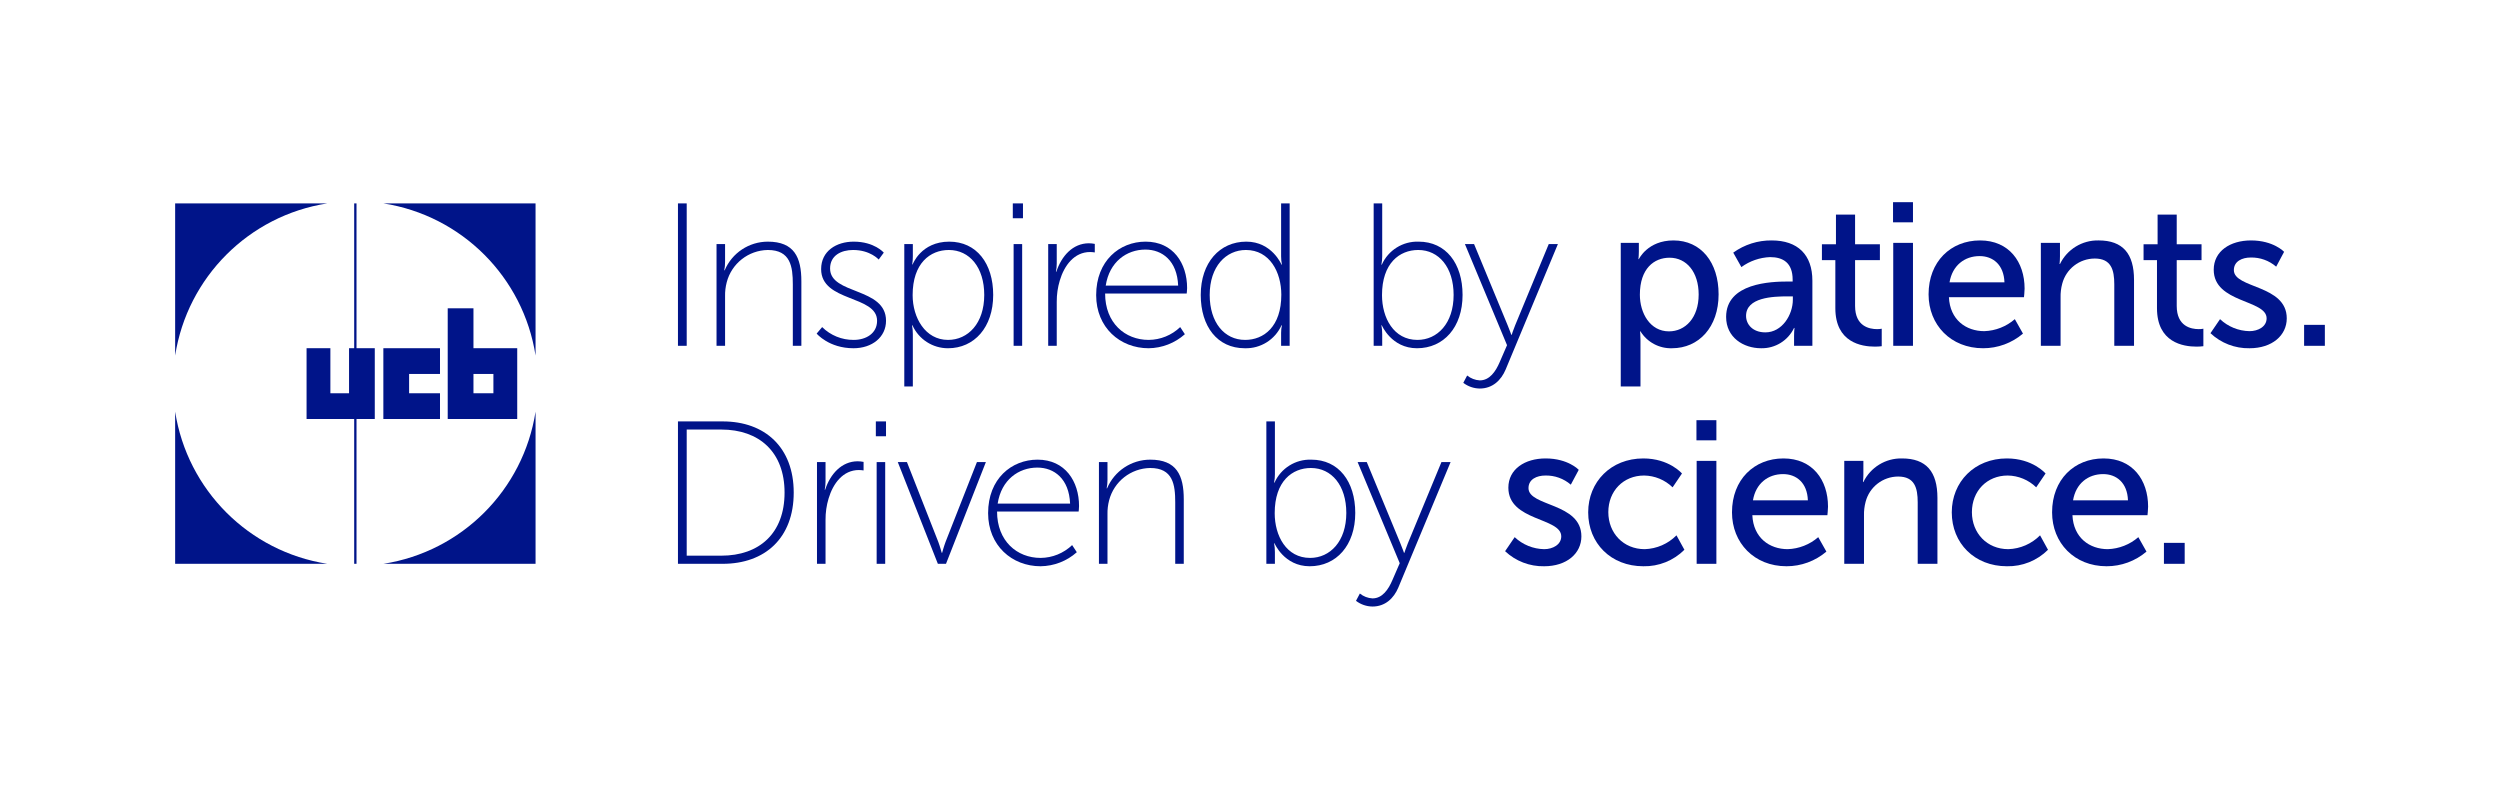
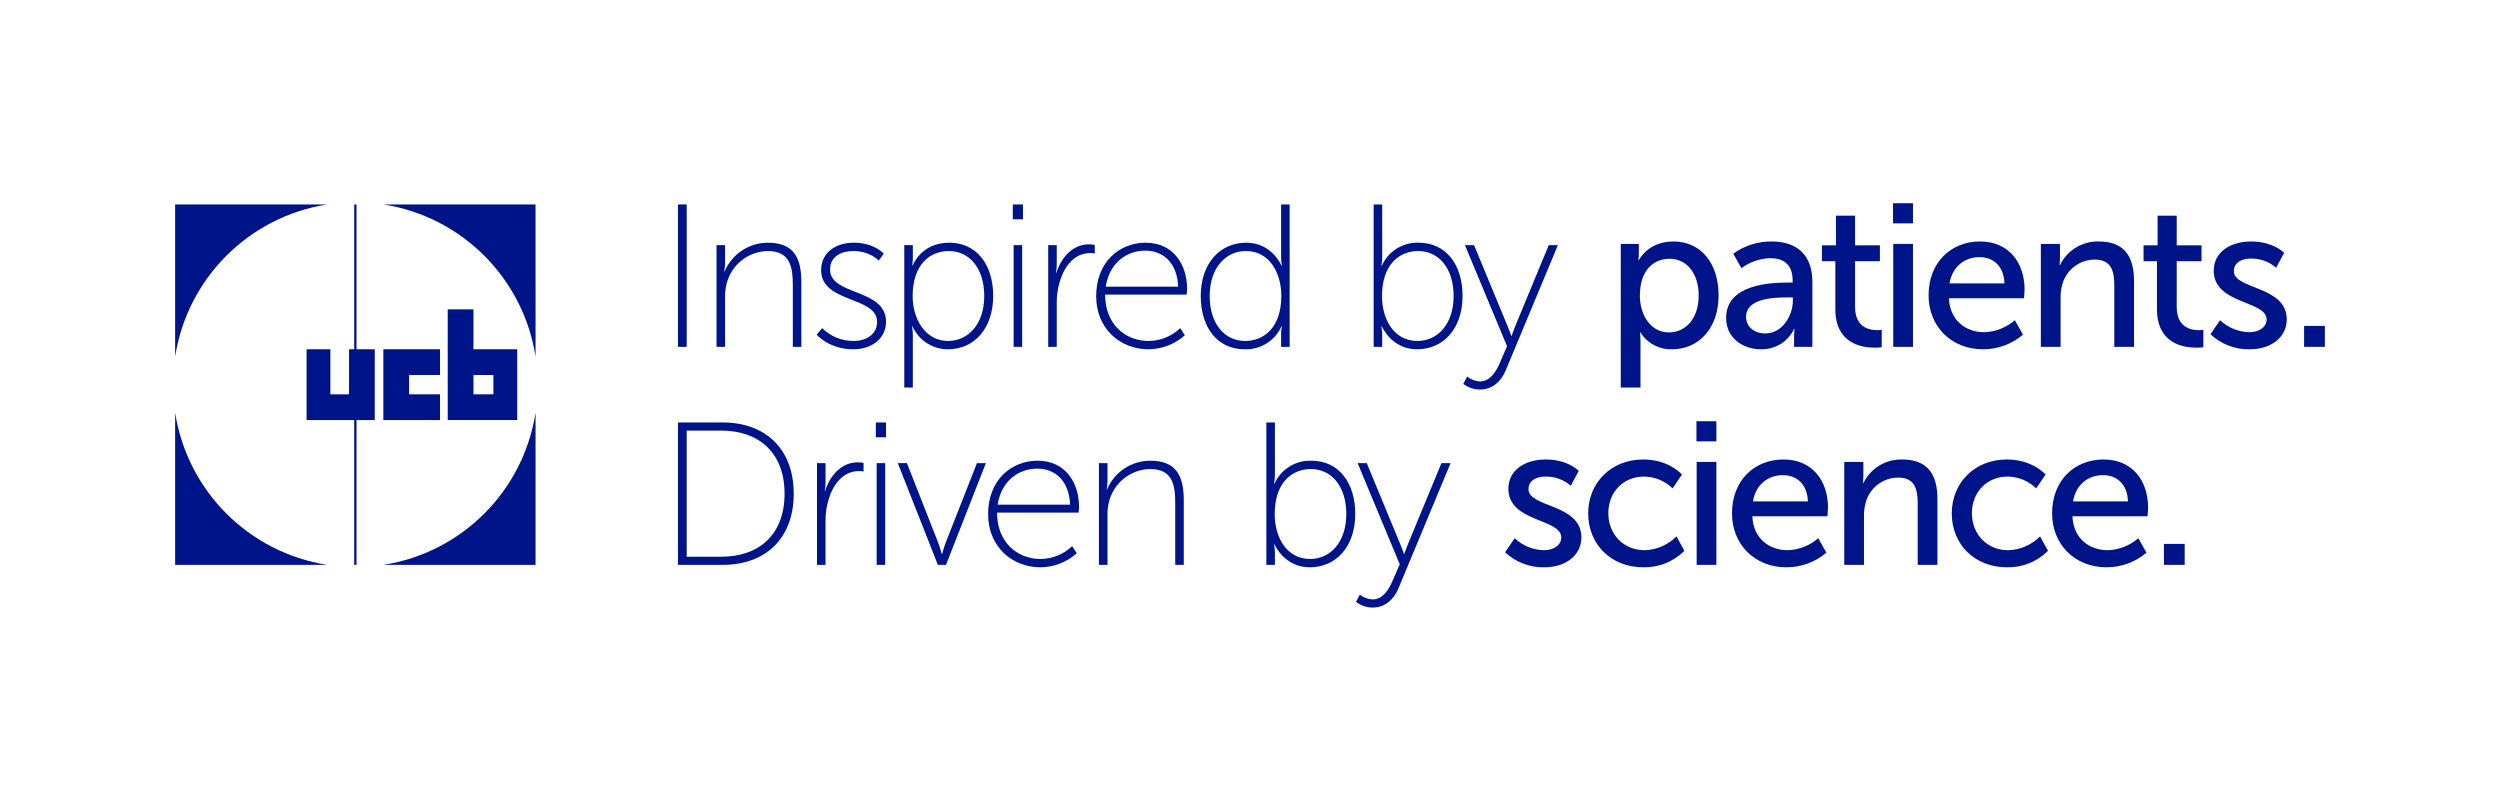
- <svg xmlns="http://www.w3.org/2000/svg" id="UCB_Logo" viewBox="0 0 876.282 283.465">
+ <svg xmlns="http://www.w3.org/2000/svg" id="UCB_Logo" viewBox="0 0 876.282 283.465" width="1.85cm" height="0.6cm">
  <defs>
    <style>.cls-1{fill:#001489;}</style>
  </defs>
  <path class="cls-1" d="M237.633,71.294h3.067v49.915h-3.067Z" />
  <path class="cls-1" d="M251.153,85.556h2.994v6.275a14.947,14.947,0,0,1-.285,2.924h.143a16.435,16.435,0,0,1,15.118-10.054c9.27,0,11.766,5.491,11.766,13.905v22.604h-2.995V99.675c0-6.203-.784-12.051-8.77-12.051a15.117,15.117,0,0,0-14.404,11.338,17.712,17.712,0,0,0-.571,4.848v17.399H251.153Z" />
  <path class="cls-1" d="M288.174,114.649a15.526,15.526,0,0,0,11.053,4.493c4.35,0,8.201-2.282,8.201-6.703,0-9.056-19.61-6.489-19.61-18.112,0-6.346,5.348-9.627,11.409-9.627,7.273,0,10.553,3.851,10.553,3.851l-1.783,2.424s-2.923-3.351-8.985-3.351c-4.064,0-8.057,1.854-8.057,6.489,0,9.27,19.609,6.489,19.609,18.326,0,5.705-4.849,9.626-11.41,9.626-8.628,0-12.907-5.134-12.907-5.134Z" />
  <path class="cls-1" d="M316.966,85.556h2.996v4.279a18.149,18.149,0,0,1-.214,2.852h.143s2.923-7.986,12.835-7.986c9.555,0,15.401,7.63,15.401,18.683,0,11.337-6.631,18.682-15.83,18.682a13.624,13.624,0,0,1-12.478-8.058h-.143a15.941,15.941,0,0,1,.285,3.138v18.326h-2.996Zm15.332,33.586c6.988,0,12.693-5.776,12.693-15.759,0-9.627-5.134-15.759-12.407-15.759-6.561,0-12.693,4.635-12.693,15.831C319.891,111.369,324.311,119.142,332.298,119.142Z" />
  <path class="cls-1" d="M355,71.294h3.565v5.205h-3.565Zm.285,14.261h2.995v35.654h-2.995Z" />
  <path class="cls-1" d="M367.407,85.556h2.994v6.775a14.96,14.96,0,0,1-.285,2.924h.143c1.783-5.491,5.776-9.983,11.41-9.983a11.227,11.227,0,0,1,2.068.213v2.995a11.626,11.626,0,0,0-1.64-.143c-5.562,0-9.056,4.706-10.625,9.983a25.347,25.347,0,0,0-1.07,7.487v15.402H367.407Z" />
  <path class="cls-1" d="M401.548,84.7c9.697,0,14.547,7.63,14.547,16.258,0,.785-.143,1.925-.143,1.925H387.358c0,10.34,6.989,16.259,15.26,16.259a16.142,16.142,0,0,0,11.053-4.493l1.64,2.496a19.427,19.427,0,0,1-12.693,4.92c-10.055,0-18.397-7.273-18.397-18.611C384.221,91.403,392.421,84.7,401.548,84.7Zm11.409,15.402c-.356-8.699-5.562-12.621-11.48-12.621-6.56,0-12.621,4.279-13.905,12.621Z" />
  <path class="cls-1" d="M436.85,84.7c8.984,0,12.337,8.058,12.337,8.058h.143a14.944,14.944,0,0,1-.285-2.923V71.294h2.994v49.915h-2.994V116.717a11.548,11.548,0,0,1,.285-2.71h-.143a13.644,13.644,0,0,1-12.907,8.058c-9.556,0-15.403-7.629-15.403-18.682C420.878,92.045,427.51,84.7,436.85,84.7Zm-.427,34.442c6.56,0,12.693-4.635,12.693-15.831,0-7.915-4.065-15.688-12.408-15.688-6.989,0-12.693,5.776-12.693,15.759C424.016,113.009,429.149,119.142,436.423,119.142Z" />
  <path class="cls-1" d="M481.486,71.294h2.996V89.835a14.944,14.944,0,0,1-.285,2.923h.143a13.641,13.641,0,0,1,12.907-8.058c9.554,0,15.401,7.63,15.401,18.683,0,11.337-6.631,18.682-15.972,18.682-8.985,0-12.336-8.058-12.336-8.058h-.143a15.941,15.941,0,0,1,.285,3.138v4.064h-2.996Zm15.332,47.847c6.988,0,12.693-5.776,12.693-15.759,0-9.627-5.134-15.759-12.407-15.759-6.561,0-12.693,4.635-12.693,15.831C484.41,111.369,488.473,119.142,496.817,119.142Z" />
  <path class="cls-1" d="M514.257,131.62a7.677,7.677,0,0,0,4.422,1.711c3.422,0,5.562-3.067,6.988-6.418l2.568-5.919L513.474,85.556h3.208l11.765,28.452c.714,1.711,1.285,3.351,1.285,3.351h.143s.498-1.64,1.212-3.351l11.766-28.452H546.061l-18.326,43.997c-1.569,3.708-4.565,6.632-9.056,6.632a9.665,9.665,0,0,1-5.776-1.997Z" />
  <path class="cls-1" d="M568.093,85.128h6.345v3.066a25.293,25.293,0,0,1-.143,2.639h.143s3.067-6.56,12.123-6.56c9.697,0,15.83,7.701,15.83,18.896,0,11.48-6.916,18.896-16.329,18.896a12.555,12.555,0,0,1-11.053-5.918h-.143s.143,1.283.143,3.137v16.188h-6.916Zm16.9,31.019c5.703,0,10.41-4.706,10.41-12.907,0-7.843-4.208-12.907-10.198-12.907-5.419,0-10.41,3.779-10.41,12.978C574.796,109.729,578.361,116.147,584.994,116.147Z" />
  <path class="cls-1" d="M626.776,98.676h1.57v-.641c0-5.919-3.353-7.916-7.916-7.916a18.304,18.304,0,0,0-10.055,3.494l-2.852-5.062a22.636,22.636,0,0,1,13.478-4.278c9.127,0,14.261,4.991,14.261,14.118v22.818H628.844v-3.423a27.064,27.064,0,0,1,.143-2.852h-.143a12.48,12.48,0,0,1-11.551,7.131c-6.204,0-12.266-3.779-12.266-10.981C605.027,99.175,620.716,98.676,626.776,98.676Zm-7.985,17.826c5.848,0,9.627-6.132,9.627-11.48v-1.141h-1.783c-5.207,0-14.618.357-14.618,6.846C612.017,113.651,614.297,116.503,618.791,116.503Z" />
  <path class="cls-1" d="M643.312,91.189h-4.706v-5.562h4.92V75.217h6.702V85.627h8.699v5.562h-8.699v16.045c0,7.202,5.062,8.129,7.702,8.129a8.328,8.328,0,0,0,1.64-.143v6.132a18.927,18.927,0,0,1-2.425.143c-4.634,0-13.833-1.427-13.833-13.477Z" />
  <path class="cls-1" d="M663.534,70.866h6.988v7.06h-6.988Zm.071,14.262h6.916v36.081h-6.916Z" />
  <path class="cls-1" d="M694.03,84.273c10.198,0,15.617,7.558,15.617,16.899,0,.927-.214,2.995-.214,2.995H683.12c.357,7.915,5.99,11.908,12.407,11.908a17.206,17.206,0,0,0,10.698-4.208l2.852,5.063a21.478,21.478,0,0,1-13.976,5.134c-11.338,0-19.111-8.2-19.111-18.896C675.99,91.689,683.763,84.273,694.03,84.273Zm8.558,14.689c-.214-6.204-4.065-9.199-8.701-9.199-5.277,0-9.554,3.28-10.553,9.199Z" />
  <path class="cls-1" d="M715.344,85.128H722.046V89.906a25.288,25.288,0,0,1-.143,2.638h.143a14.687,14.687,0,0,1,13.549-8.272c8.485,0,12.407,4.635,12.407,13.834v23.103h-6.916V99.675c0-5.063-1.071-9.056-6.847-9.056a11.814,11.814,0,0,0-11.408,8.842,17.068,17.068,0,0,0-.571,4.849v16.899h-6.916Z" />
  <path class="cls-1" d="M756.05,91.189h-4.705v-5.562h4.92V75.217h6.704V85.627h8.699v5.562h-8.699v16.045c0,7.202,5.062,8.129,7.7,8.129a8.337,8.337,0,0,0,1.642-.143v6.132a18.962,18.962,0,0,1-2.425.143c-4.636,0-13.835-1.427-13.835-13.477Z" />
  <path class="cls-1" d="M778.149,111.868a15.476,15.476,0,0,0,10.339,4.208c2.994,0,5.99-1.568,5.99-4.492,0-6.632-18.54-5.277-18.54-17.043,0-6.56,5.848-10.268,13.05-10.268,7.914,0,11.622,3.993,11.622,3.993l-2.78,5.206a13.2,13.2,0,0,0-8.913-3.209c-2.996,0-5.919,1.284-5.919,4.421,0,6.489,18.54,5.063,18.54,16.9,0,5.989-5.134,10.482-13.05,10.482a19.403,19.403,0,0,1-13.692-5.277Z" />
  <path class="cls-1" d="M807.618,113.865h7.273v7.345h-7.273Z" />
  <path class="cls-1" d="M237.633,147.709h15.689c14.831,0,24.886,9.127,24.886,24.958,0,15.901-10.054,24.957-24.886,24.957H237.633Zm15.189,47.062c13.264,0,22.177-7.772,22.177-22.105,0-14.262-8.913-22.105-22.177-22.105H240.7v44.21Z" />
  <path class="cls-1" d="M286.364,161.97h2.996v6.775a14.958,14.958,0,0,1-.285,2.924h.143c1.783-5.491,5.775-9.983,11.409-9.983a11.206,11.206,0,0,1,2.067.213v2.995a11.601,11.601,0,0,0-1.64-.143c-5.562,0-9.056,4.706-10.624,9.983a25.345,25.345,0,0,0-1.069,7.487v15.402h-2.996Z" />
  <path class="cls-1" d="M306.993,147.709H310.558v5.205h-3.565Zm.285,14.261h2.995v35.654h-2.995Z" />
  <path class="cls-1" d="M314.686,161.97h3.208l10.981,27.953c.642,1.711,1.212,3.85,1.212,3.85h.143s.571-2.139,1.212-3.85l10.981-27.953h3.138L331.585,197.624h-2.852Z" />
  <path class="cls-1" d="M363.672,161.114c9.697,0,14.547,7.63,14.547,16.258,0,.785-.143,1.925-.143,1.925H349.482c0,10.34,6.989,16.259,15.26,16.259a16.142,16.142,0,0,0,11.053-4.493l1.64,2.496a19.428,19.428,0,0,1-12.693,4.92c-10.055,0-18.397-7.273-18.397-18.611C346.345,167.818,354.545,161.114,363.672,161.114Zm11.409,15.402c-.356-8.699-5.562-12.621-11.48-12.621-6.56,0-12.621,4.279-13.905,12.621Z" />
  <path class="cls-1" d="M385.191,161.97h2.995v6.275a14.948,14.948,0,0,1-.285,2.924h.143a16.433,16.433,0,0,1,15.118-10.054c9.27,0,11.765,5.491,11.765,13.905v22.604h-2.994V176.089c0-6.204-.785-12.051-8.77-12.051a15.118,15.118,0,0,0-14.405,11.338,17.75,17.75,0,0,0-.57,4.848v17.399h-2.995Z" />
  <path class="cls-1" d="M443.875,147.709h2.996V166.249a14.943,14.943,0,0,1-.285,2.923h.143a13.641,13.641,0,0,1,12.907-8.058c9.554,0,15.401,7.63,15.401,18.683,0,11.337-6.631,18.682-15.972,18.682-8.984,0-12.336-8.058-12.336-8.058H446.585a15.942,15.942,0,0,1,.285,3.138v4.064h-2.996Zm15.332,47.847c6.988,0,12.693-5.776,12.693-15.759,0-9.627-5.134-15.759-12.407-15.759-6.561,0-12.693,4.635-12.693,15.83C446.799,187.783,450.862,195.556,459.206,195.556Z" />
  <path class="cls-1" d="M476.646,208.035a7.677,7.677,0,0,0,4.422,1.711c3.423,0,5.562-3.066,6.988-6.418l2.568-5.919-14.761-35.44h3.208l11.765,28.452c.714,1.711,1.285,3.351,1.285,3.351h.143s.498-1.64,1.212-3.351l11.766-28.452h3.208l-18.326,43.997c-1.569,3.708-4.565,6.632-9.056,6.632a9.666,9.666,0,0,1-5.776-1.997Z" />
  <path class="cls-1" d="M530.91,188.282a15.476,15.476,0,0,0,10.339,4.208c2.994,0,5.99-1.569,5.99-4.492,0-6.632-18.54-5.277-18.54-17.043,0-6.559,5.847-10.268,13.049-10.268,7.914,0,11.622,3.993,11.622,3.993l-2.78,5.206a13.201,13.201,0,0,0-8.913-3.209c-2.996,0-5.919,1.284-5.919,4.421,0,6.489,18.54,5.063,18.54,16.9,0,5.989-5.134,10.482-13.049,10.482a19.403,19.403,0,0,1-13.692-5.277Z" />
  <path class="cls-1" d="M576.004,160.687c9.056,0,13.547,5.277,13.547,5.277l-3.28,4.849a14.615,14.615,0,0,0-9.984-4.136c-7.273,0-12.55,5.419-12.55,12.835,0,7.345,5.277,12.978,12.764,12.978a16.345,16.345,0,0,0,11.124-4.849l2.782,5.063a19.765,19.765,0,0,1-14.404,5.775c-11.338,0-19.325-8.058-19.325-18.896C556.679,168.887,564.666,160.687,576.004,160.687Z" />
  <path class="cls-1" d="M594.627,147.281h6.988v7.06h-6.988Zm.071,14.262h6.916v36.081h-6.916Z" />
  <path class="cls-1" d="M625.126,160.687c10.196,0,15.615,7.558,15.615,16.899,0,.927-.214,2.995-.214,2.995H614.216c.357,7.915,5.989,11.908,12.407,11.908a17.198,17.198,0,0,0,10.696-4.208l2.853,5.063a21.485,21.485,0,0,1-13.977,5.134c-11.338,0-19.109-8.2-19.109-18.896C607.085,168.103,614.856,160.687,625.126,160.687Zm8.556,14.689c-.214-6.204-4.065-9.199-8.699-9.199-5.277,0-9.556,3.28-10.553,9.199Z" />
  <path class="cls-1" d="M646.437,161.543h6.702v4.778a25.289,25.289,0,0,1-.143,2.638h.143a14.687,14.687,0,0,1,13.549-8.272c8.485,0,12.407,4.635,12.407,13.834v23.103h-6.916V176.089c0-5.063-1.071-9.056-6.847-9.056a11.814,11.814,0,0,0-11.408,8.842,17.073,17.073,0,0,0-.571,4.849v16.899h-6.916Z" />
  <path class="cls-1" d="M703.447,160.687c9.056,0,13.547,5.277,13.547,5.277l-3.28,4.849a14.615,14.615,0,0,0-9.984-4.136c-7.273,0-12.55,5.419-12.55,12.835,0,7.345,5.277,12.978,12.764,12.978a16.345,16.345,0,0,0,11.124-4.849l2.782,5.063a19.765,19.765,0,0,1-14.404,5.775c-11.338,0-19.325-8.058-19.325-18.896C684.121,168.887,692.108,160.687,703.447,160.687Z" />
  <path class="cls-1" d="M737.324,160.687c10.196,0,15.615,7.558,15.615,16.899,0,.927-.214,2.995-.214,2.995H726.414c.357,7.915,5.989,11.908,12.407,11.908a17.198,17.198,0,0,0,10.696-4.208l2.853,5.063a21.485,21.485,0,0,1-13.977,5.134c-11.338,0-19.109-8.2-19.109-18.896C719.283,168.103,727.054,160.687,737.324,160.687Zm8.556,14.689c-.214-6.204-4.065-9.199-8.699-9.199-5.277,0-9.556,3.28-10.553,9.199Z" />
  <path class="cls-1" d="M758.486,190.279h7.273v7.345h-7.273Z" />
  <polygon class="cls-1" points="124.961 71.294 124.147 71.294 124.147 122.05 122.344 122.05 122.344 137.842 115.803 137.842 115.803 122.05 107.456 122.05 107.456 146.864 124.147 146.864 124.147 197.623 124.962 197.623 124.962 146.864 131.366 146.864 131.366 122.05 124.962 122.05 124.961 71.294" />
  <path class="cls-1" d="M114.718,71.294H61.391v53.328A63.962,63.962,0,0,1,114.718,71.294Z" />
  <path class="cls-1" d="M187.72,124.623l-.002-53.329H134.39A63.965,63.965,0,0,1,187.72,124.623Z" />
  <path class="cls-1" d="M61.391,144.292V197.623H114.719A63.964,63.964,0,0,1,61.391,144.292Z" />
  <path class="cls-1" d="M134.392,197.623l53.328.001V144.292A63.968,63.968,0,0,1,134.392,197.623Z" />
  <path class="cls-1" d="M165.954,122.05v-13.986h-9.024v38.799h24.364V122.05Zm6.993,15.792h-6.993v-6.766h6.993Z" />
  <polygon class="cls-1" points="154.224 137.843 143.396 137.843 143.396 131.076 154.224 131.076 154.224 122.052 134.371 122.052 134.371 146.866 154.224 146.866 154.224 137.843" />
</svg>
